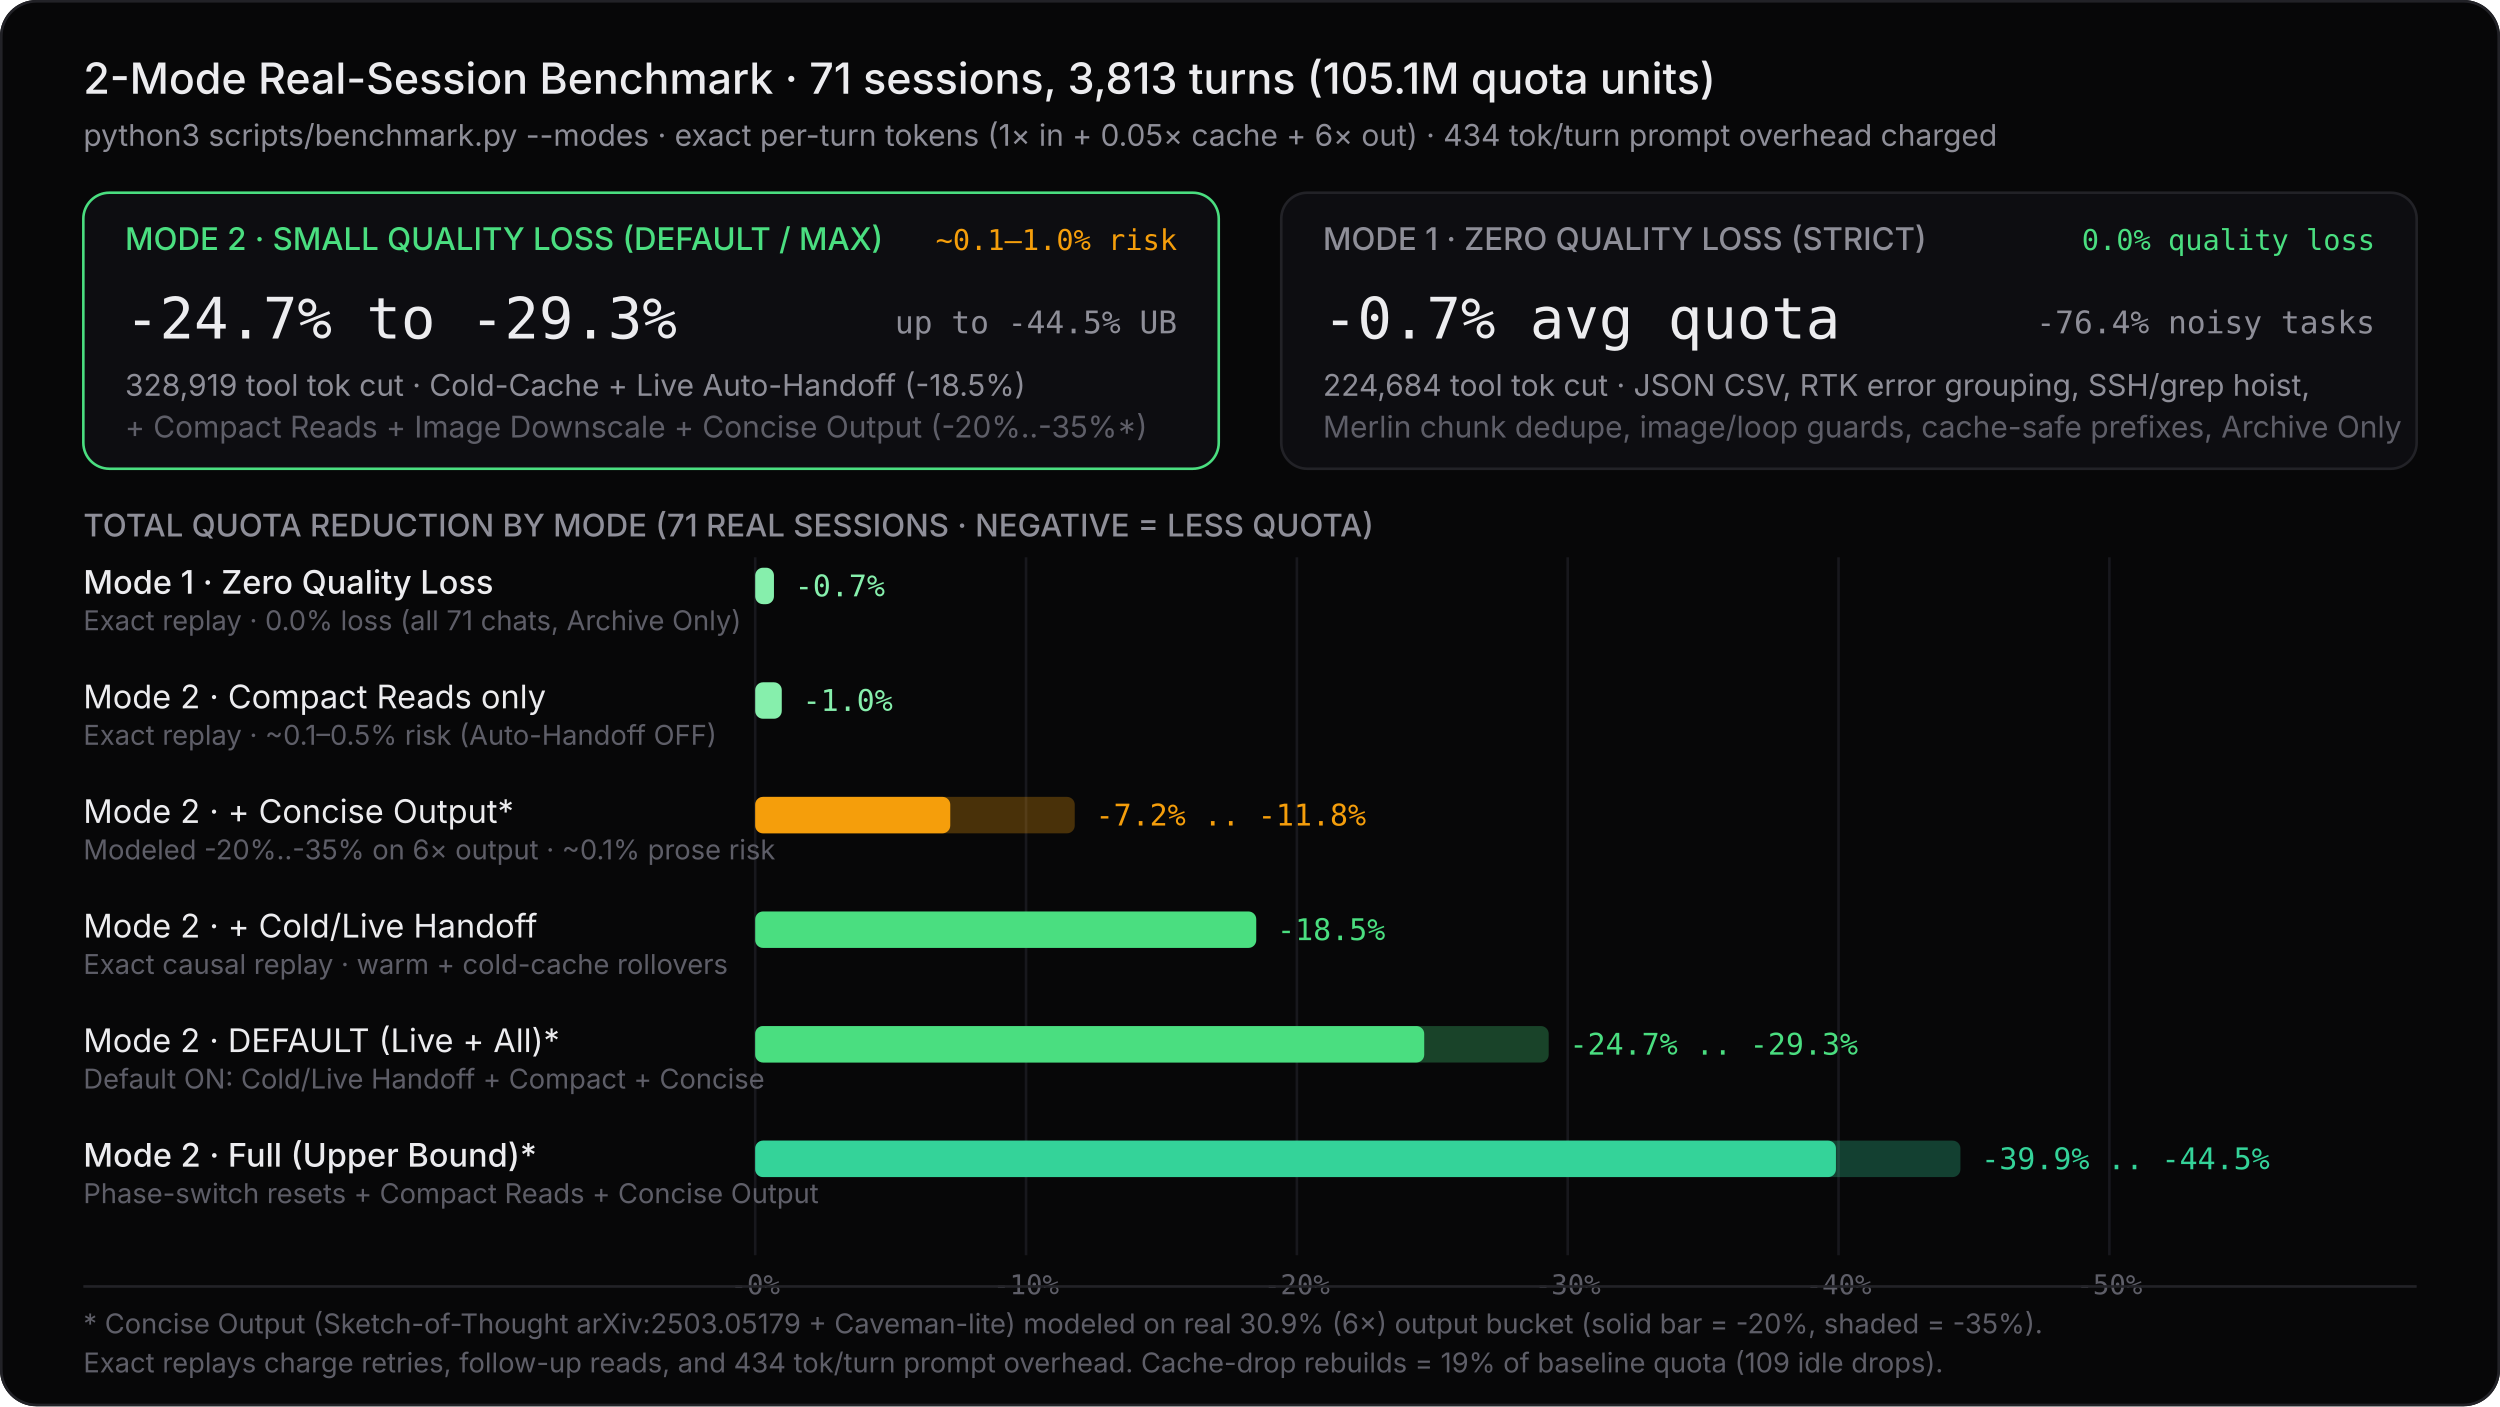
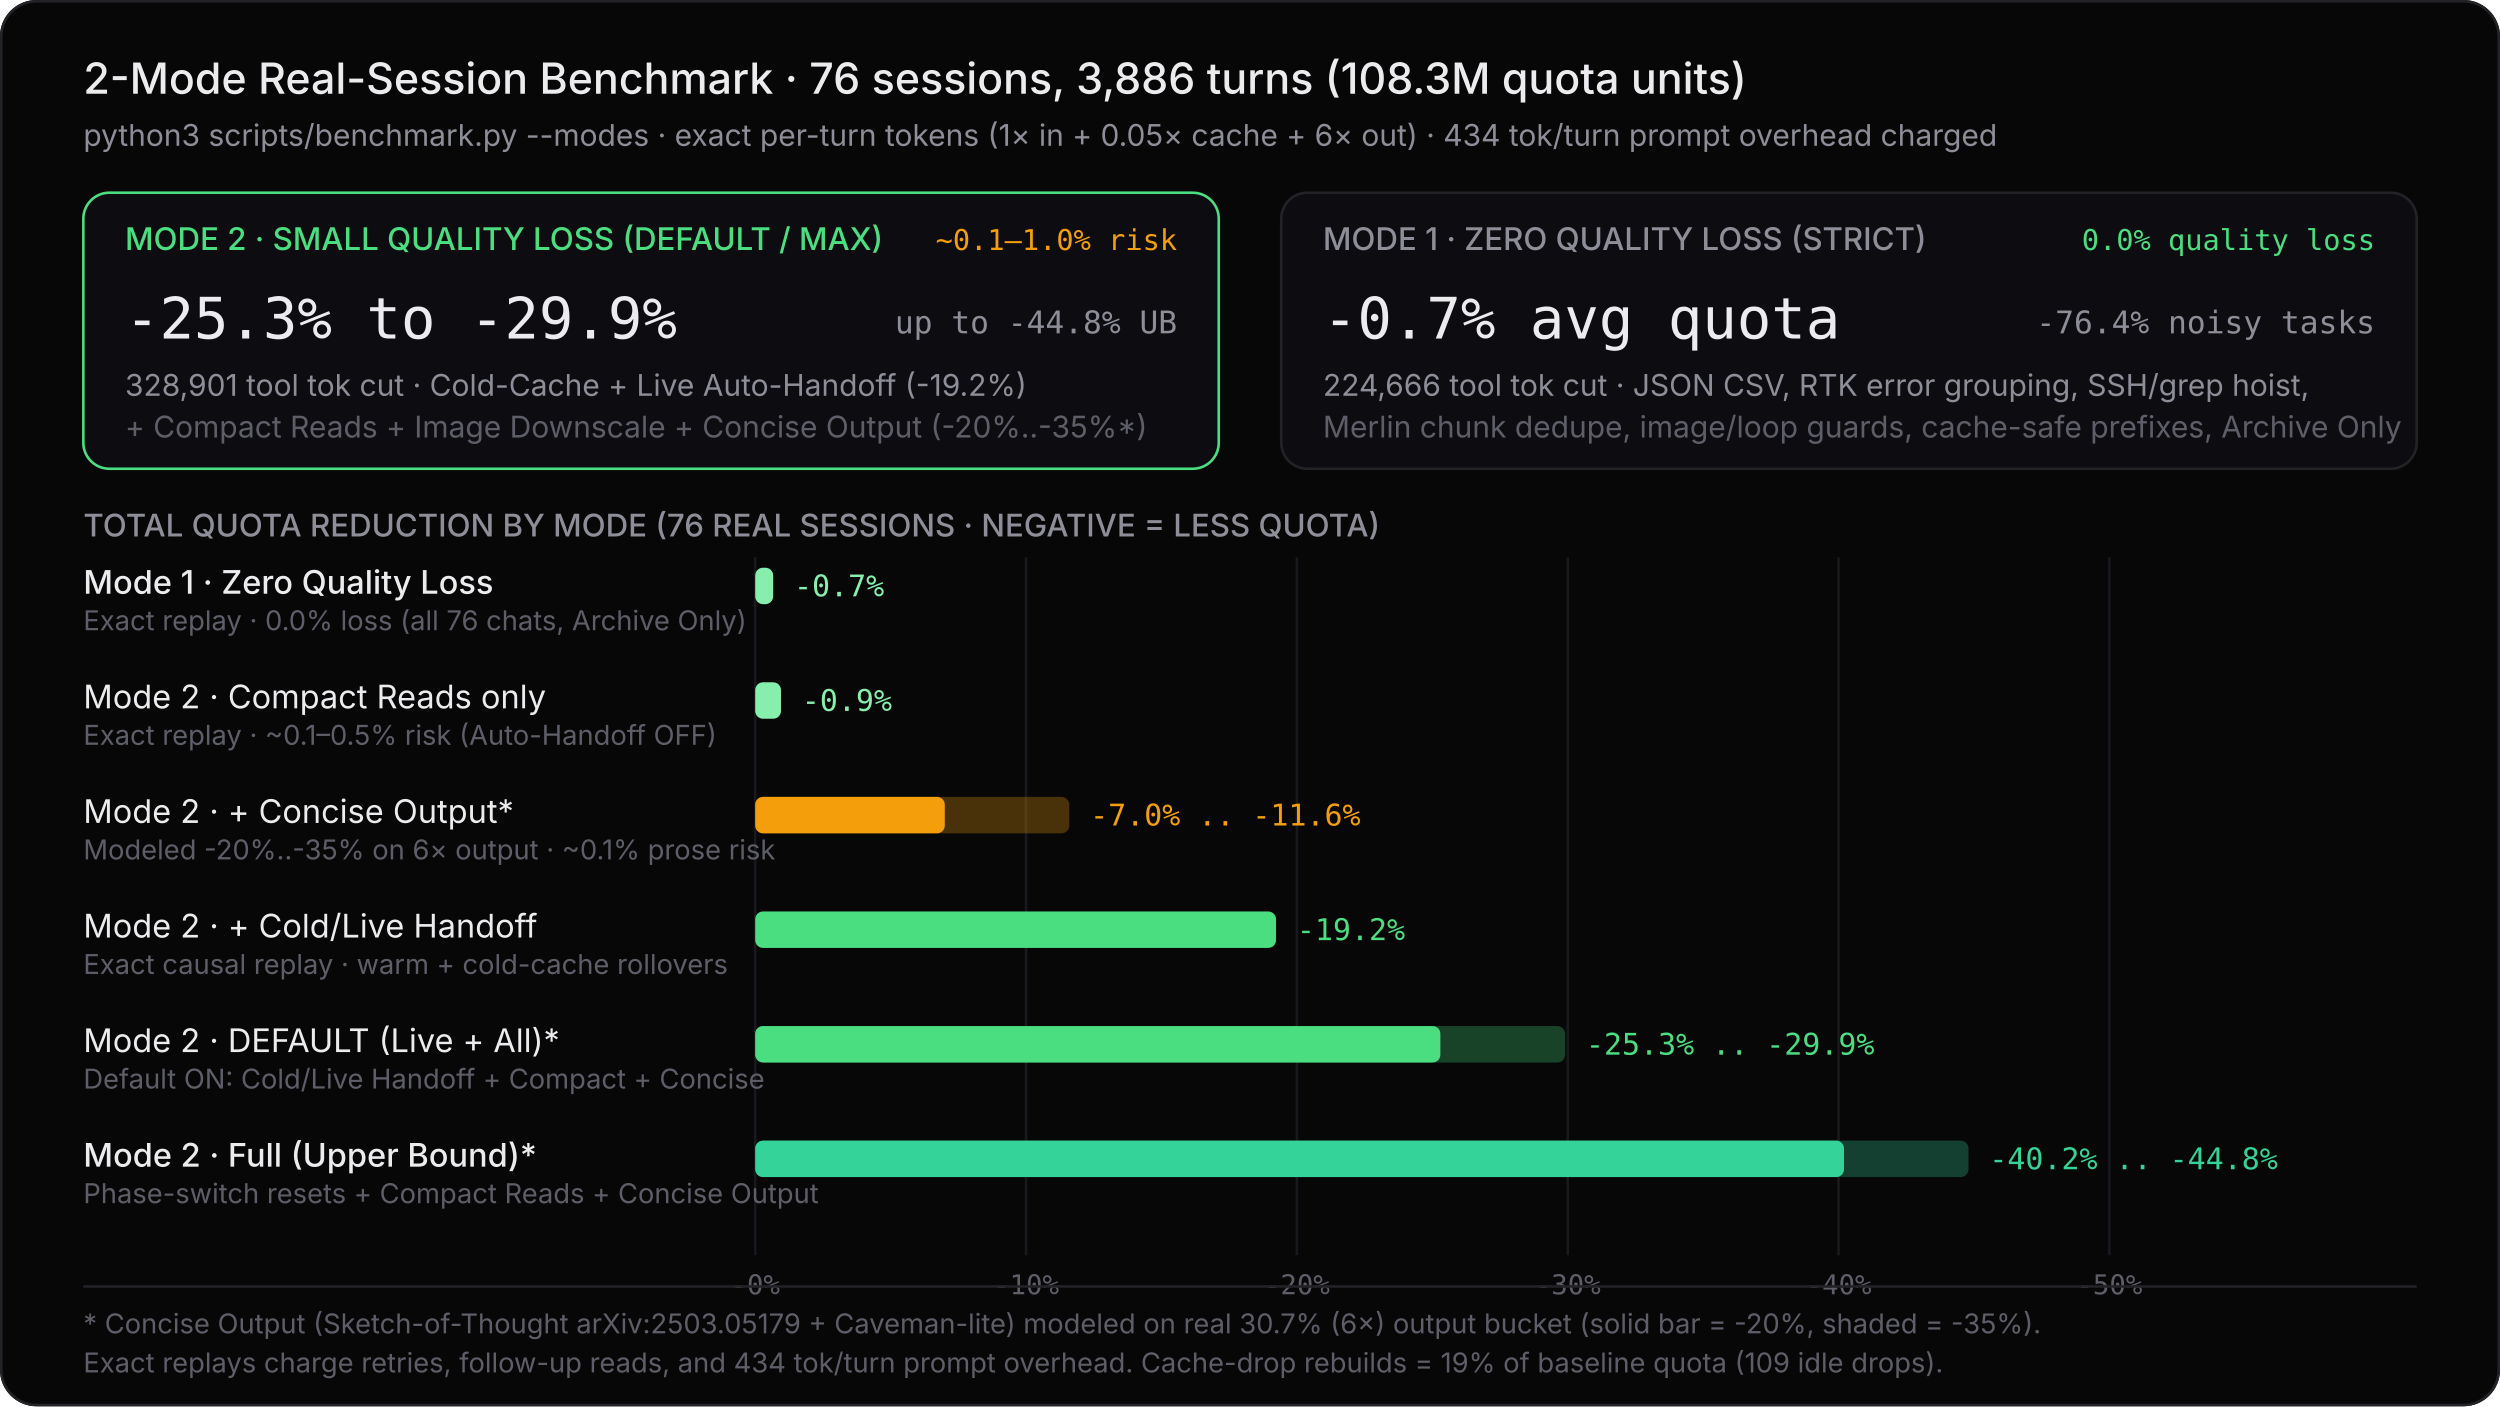
<svg xmlns="http://www.w3.org/2000/svg" viewBox="0 0 960 540" width="960" height="540" role="img" aria-label="2-Mode Real-Session Benchmark">
  <defs>
    <style>.t{font-family:"Google Sans","Inter",-apple-system,BlinkMacSystemFont,"Segoe UI",system-ui,sans-serif}.m{font-family:ui-monospace,SFMono-Regular,Menlo,Consolas,monospace}</style>
  </defs>
  <rect width="960" height="540" rx="14" fill="#070708" />
  <rect x="0.5" y="0.5" width="959" height="539" rx="13.5" fill="none" stroke="#222227" />
-   <text x="32" y="36" class="t" font-size="16.5" font-weight="500" fill="#ececef">2-Mode Real-Session Benchmark · 71 sessions, 3,813 turns (105.1M quota units)</text>
+   <text x="32" y="36" class="t" font-size="16.5" font-weight="500" fill="#ececef">2-Mode Real-Session Benchmark · 76 sessions, 3,886 turns (108.3M quota units)</text>
  <text x="32" y="56" class="t" font-size="11.5" fill="#8e8e98">python3 scripts/benchmark.py --modes · exact per-turn tokens (1× in + 0.05× cache + 6× out) · 434 tok/turn prompt overhead charged</text>
  <rect x="32" y="74" width="436" height="106" rx="10" fill="#0d0d11" stroke="#4ade80" />
  <text x="48" y="96" class="t" font-size="12" font-weight="500" fill="#4ade80">MODE 2 · SMALL QUALITY LOSS (DEFAULT / MAX)</text>
  <text x="452" y="96" class="m" font-size="11" fill="#f59e0b" text-anchor="end">~0.1–1.0% risk</text>
-   <text x="48" y="130" class="m" font-size="22" font-weight="500" fill="#ececef">-24.7% to -29.3%</text>
-   <text x="452" y="128" class="m" font-size="12" fill="#8e8e98" text-anchor="end">up to -44.5% UB</text>
-   <text x="48" y="152" class="t" font-size="11.5" fill="#8e8e98">328,919 tool tok cut · Cold-Cache + Live Auto-Handoff (-18.5%)</text>
+   <text x="48" y="130" class="m" font-size="22" font-weight="500" fill="#ececef">-25.3% to -29.9%</text>
+   <text x="452" y="128" class="m" font-size="12" fill="#8e8e98" text-anchor="end">up to -44.8% UB</text>
+   <text x="48" y="152" class="t" font-size="11.5" fill="#8e8e98">328,901 tool tok cut · Cold-Cache + Live Auto-Handoff (-19.2%)</text>
  <text x="48" y="168" class="t" font-size="11.5" fill="#5e5e68">+ Compact Reads + Image Downscale + Concise Output (-20%..-35%*)</text>
  <rect x="492" y="74" width="436" height="106" rx="10" fill="#0d0d11" stroke="#222227" />
  <text x="508" y="96" class="t" font-size="12" font-weight="500" fill="#8e8e98">MODE 1 · ZERO QUALITY LOSS (STRICT)</text>
  <text x="912" y="96" class="m" font-size="11" fill="#4ade80" text-anchor="end">0.0% quality loss</text>
  <text x="508" y="130" class="m" font-size="22" font-weight="500" fill="#ececef">-0.7% avg quota</text>
  <text x="912" y="128" class="m" font-size="12" fill="#8e8e98" text-anchor="end">-76.4% noisy tasks</text>
-   <text x="508" y="152" class="t" font-size="11.5" fill="#8e8e98">224,684 tool tok cut · JSON CSV, RTK error grouping, SSH/grep hoist,</text>
+   <text x="508" y="152" class="t" font-size="11.5" fill="#8e8e98">224,666 tool tok cut · JSON CSV, RTK error grouping, SSH/grep hoist,</text>
  <text x="508" y="168" class="t" font-size="11.5" fill="#5e5e68">Merlin chunk dedupe, image/loop guards, cache-safe prefixes, Archive Only</text>
-   <text x="32" y="206" class="t" font-size="12" font-weight="500" fill="#8e8e98">TOTAL QUOTA REDUCTION BY MODE (71 REAL SESSIONS · NEGATIVE = LESS QUOTA)</text>
+   <text x="32" y="206" class="t" font-size="12" font-weight="500" fill="#8e8e98">TOTAL QUOTA REDUCTION BY MODE (76 REAL SESSIONS · NEGATIVE = LESS QUOTA)</text>
  <line x1="290.0" y1="214" x2="290.0" y2="482" stroke="#18181d" />
  <text x="290.0" y="497" class="m" font-size="10.5" fill="#5e5e68" text-anchor="middle">-0%</text>
  <line x1="394.0" y1="214" x2="394.0" y2="482" stroke="#18181d" />
  <text x="394.0" y="497" class="m" font-size="10.5" fill="#5e5e68" text-anchor="middle">-10%</text>
  <line x1="498.0" y1="214" x2="498.0" y2="482" stroke="#18181d" />
  <text x="498.0" y="497" class="m" font-size="10.5" fill="#5e5e68" text-anchor="middle">-20%</text>
  <line x1="602.0" y1="214" x2="602.0" y2="482" stroke="#18181d" />
  <text x="602.0" y="497" class="m" font-size="10.5" fill="#5e5e68" text-anchor="middle">-30%</text>
  <line x1="706.0" y1="214" x2="706.0" y2="482" stroke="#18181d" />
  <text x="706.0" y="497" class="m" font-size="10.5" fill="#5e5e68" text-anchor="middle">-40%</text>
  <line x1="810.0" y1="214" x2="810.0" y2="482" stroke="#18181d" />
  <text x="810.0" y="497" class="m" font-size="10.5" fill="#5e5e68" text-anchor="middle">-50%</text>
  <text x="32" y="228" class="t" font-size="12.5" font-weight="500" fill="#ececef">Mode 1 · Zero Quality Loss</text>
-   <text x="32" y="242" class="t" font-size="10.5" fill="#5e5e68">Exact replay · 0.0% loss (all 71 chats, Archive Only)</text>
-   <rect x="290.0" y="218" width="7.2" height="14" rx="3" fill="#86efac" />
-   <text x="305.2" y="229" class="m" font-size="11.5" font-weight="500" fill="#86efac">-0.7%</text>
+   <text x="32" y="242" class="t" font-size="10.5" fill="#5e5e68">Exact replay · 0.0% loss (all 76 chats, Archive Only)</text>
+   <rect x="290.0" y="218" width="6.9" height="14" rx="3" fill="#86efac" />
+   <text x="304.9" y="229" class="m" font-size="11.5" font-weight="500" fill="#86efac">-0.7%</text>
  <text x="32" y="272" class="t" font-size="12.5" fill="#ececef">Mode 2 · Compact Reads only</text>
  <text x="32" y="286" class="t" font-size="10.5" fill="#5e5e68">Exact replay · ~0.1–0.5% risk (Auto-Handoff OFF)</text>
-   <rect x="290.0" y="262" width="10.2" height="14" rx="3" fill="#86efac" />
-   <text x="308.2" y="273" class="m" font-size="11.5" fill="#86efac">-1.0%</text>
+   <rect x="290.0" y="262" width="9.9" height="14" rx="3" fill="#86efac" />
+   <text x="307.9" y="273" class="m" font-size="11.5" fill="#86efac">-0.9%</text>
  <text x="32" y="316" class="t" font-size="12.5" fill="#ececef">Mode 2 · + Concise Output*</text>
  <text x="32" y="330" class="t" font-size="10.5" fill="#5e5e68">Modeled -20%..-35% on 6× output · ~0.1% prose risk</text>
-   <rect x="290.0" y="306" width="122.7" height="14" rx="3" fill="#f59e0b" fill-opacity="0.28" />
-   <rect x="290.0" y="306" width="74.9" height="14" rx="3" fill="#f59e0b" />
-   <text x="420.7" y="317" class="m" font-size="11.5" fill="#f59e0b">-7.2% .. -11.8%</text>
+   <rect x="290.0" y="306" width="120.6" height="14" rx="3" fill="#f59e0b" fill-opacity="0.28" />
+   <rect x="290.0" y="306" width="72.8" height="14" rx="3" fill="#f59e0b" />
+   <text x="418.6" y="317" class="m" font-size="11.5" fill="#f59e0b">-7.0% .. -11.6%</text>
  <text x="32" y="360" class="t" font-size="12.5" fill="#ececef">Mode 2 · + Cold/Live Handoff</text>
  <text x="32" y="374" class="t" font-size="10.5" fill="#5e5e68">Exact causal replay · warm + cold-cache rollovers</text>
-   <rect x="290.0" y="350" width="192.4" height="14" rx="3" fill="#4ade80" />
-   <text x="490.4" y="361" class="m" font-size="11.5" fill="#4ade80">-18.5%</text>
+   <rect x="290.0" y="350" width="200.0" height="14" rx="3" fill="#4ade80" />
+   <text x="498.0" y="361" class="m" font-size="11.5" fill="#4ade80">-19.2%</text>
  <text x="32" y="404" class="t" font-size="12.5" fill="#ececef">Mode 2 · DEFAULT (Live + All)*</text>
  <text x="32" y="418" class="t" font-size="10.5" fill="#5e5e68">Default ON: Cold/Live Handoff + Compact + Concise</text>
-   <rect x="290.0" y="394" width="304.7" height="14" rx="3" fill="#4ade80" fill-opacity="0.28" />
-   <rect x="290.0" y="394" width="256.9" height="14" rx="3" fill="#4ade80" />
-   <text x="602.7" y="405" class="m" font-size="11.5" fill="#4ade80">-24.7% .. -29.3%</text>
+   <rect x="290.0" y="394" width="311.0" height="14" rx="3" fill="#4ade80" fill-opacity="0.28" />
+   <rect x="290.0" y="394" width="263.1" height="14" rx="3" fill="#4ade80" />
+   <text x="609.0" y="405" class="m" font-size="11.5" fill="#4ade80">-25.3% .. -29.9%</text>
  <text x="32" y="448" class="t" font-size="12.5" font-weight="500" fill="#ececef">Mode 2 · Full (Upper Bound)*</text>
  <text x="32" y="462" class="t" font-size="10.5" fill="#5e5e68">Phase-switch resets + Compact Reads + Concise Output</text>
-   <rect x="290.0" y="438" width="462.8" height="14" rx="3" fill="#34d399" fill-opacity="0.28" />
-   <rect x="290.0" y="438" width="415.0" height="14" rx="3" fill="#34d399" />
-   <text x="760.8" y="449" class="m" font-size="11.5" font-weight="500" fill="#34d399">-39.9% .. -44.5%</text>
+   <rect x="290.0" y="438" width="465.9" height="14" rx="3" fill="#34d399" fill-opacity="0.28" />
+   <rect x="290.0" y="438" width="418.1" height="14" rx="3" fill="#34d399" />
+   <text x="763.9" y="449" class="m" font-size="11.5" font-weight="500" fill="#34d399">-40.2% .. -44.8%</text>
  <line x1="32" y1="494" x2="928" y2="494" stroke="#222227" />
-   <text x="32" y="512" class="t" font-size="10.5" fill="#5e5e68">* Concise Output (Sketch-of-Thought arXiv:2503.05179 + Caveman-lite) modeled on real 30.9% (6×) output bucket (solid bar = -20%, shaded = -35%).</text>
+   <text x="32" y="512" class="t" font-size="10.5" fill="#5e5e68">* Concise Output (Sketch-of-Thought arXiv:2503.05179 + Caveman-lite) modeled on real 30.7% (6×) output bucket (solid bar = -20%, shaded = -35%).</text>
  <text x="32" y="527" class="t" font-size="10.5" fill="#5e5e68">Exact replays charge retries, follow-up reads, and 434 tok/turn prompt overhead. Cache-drop rebuilds = 19% of baseline quota (109 idle drops).</text>
</svg>
